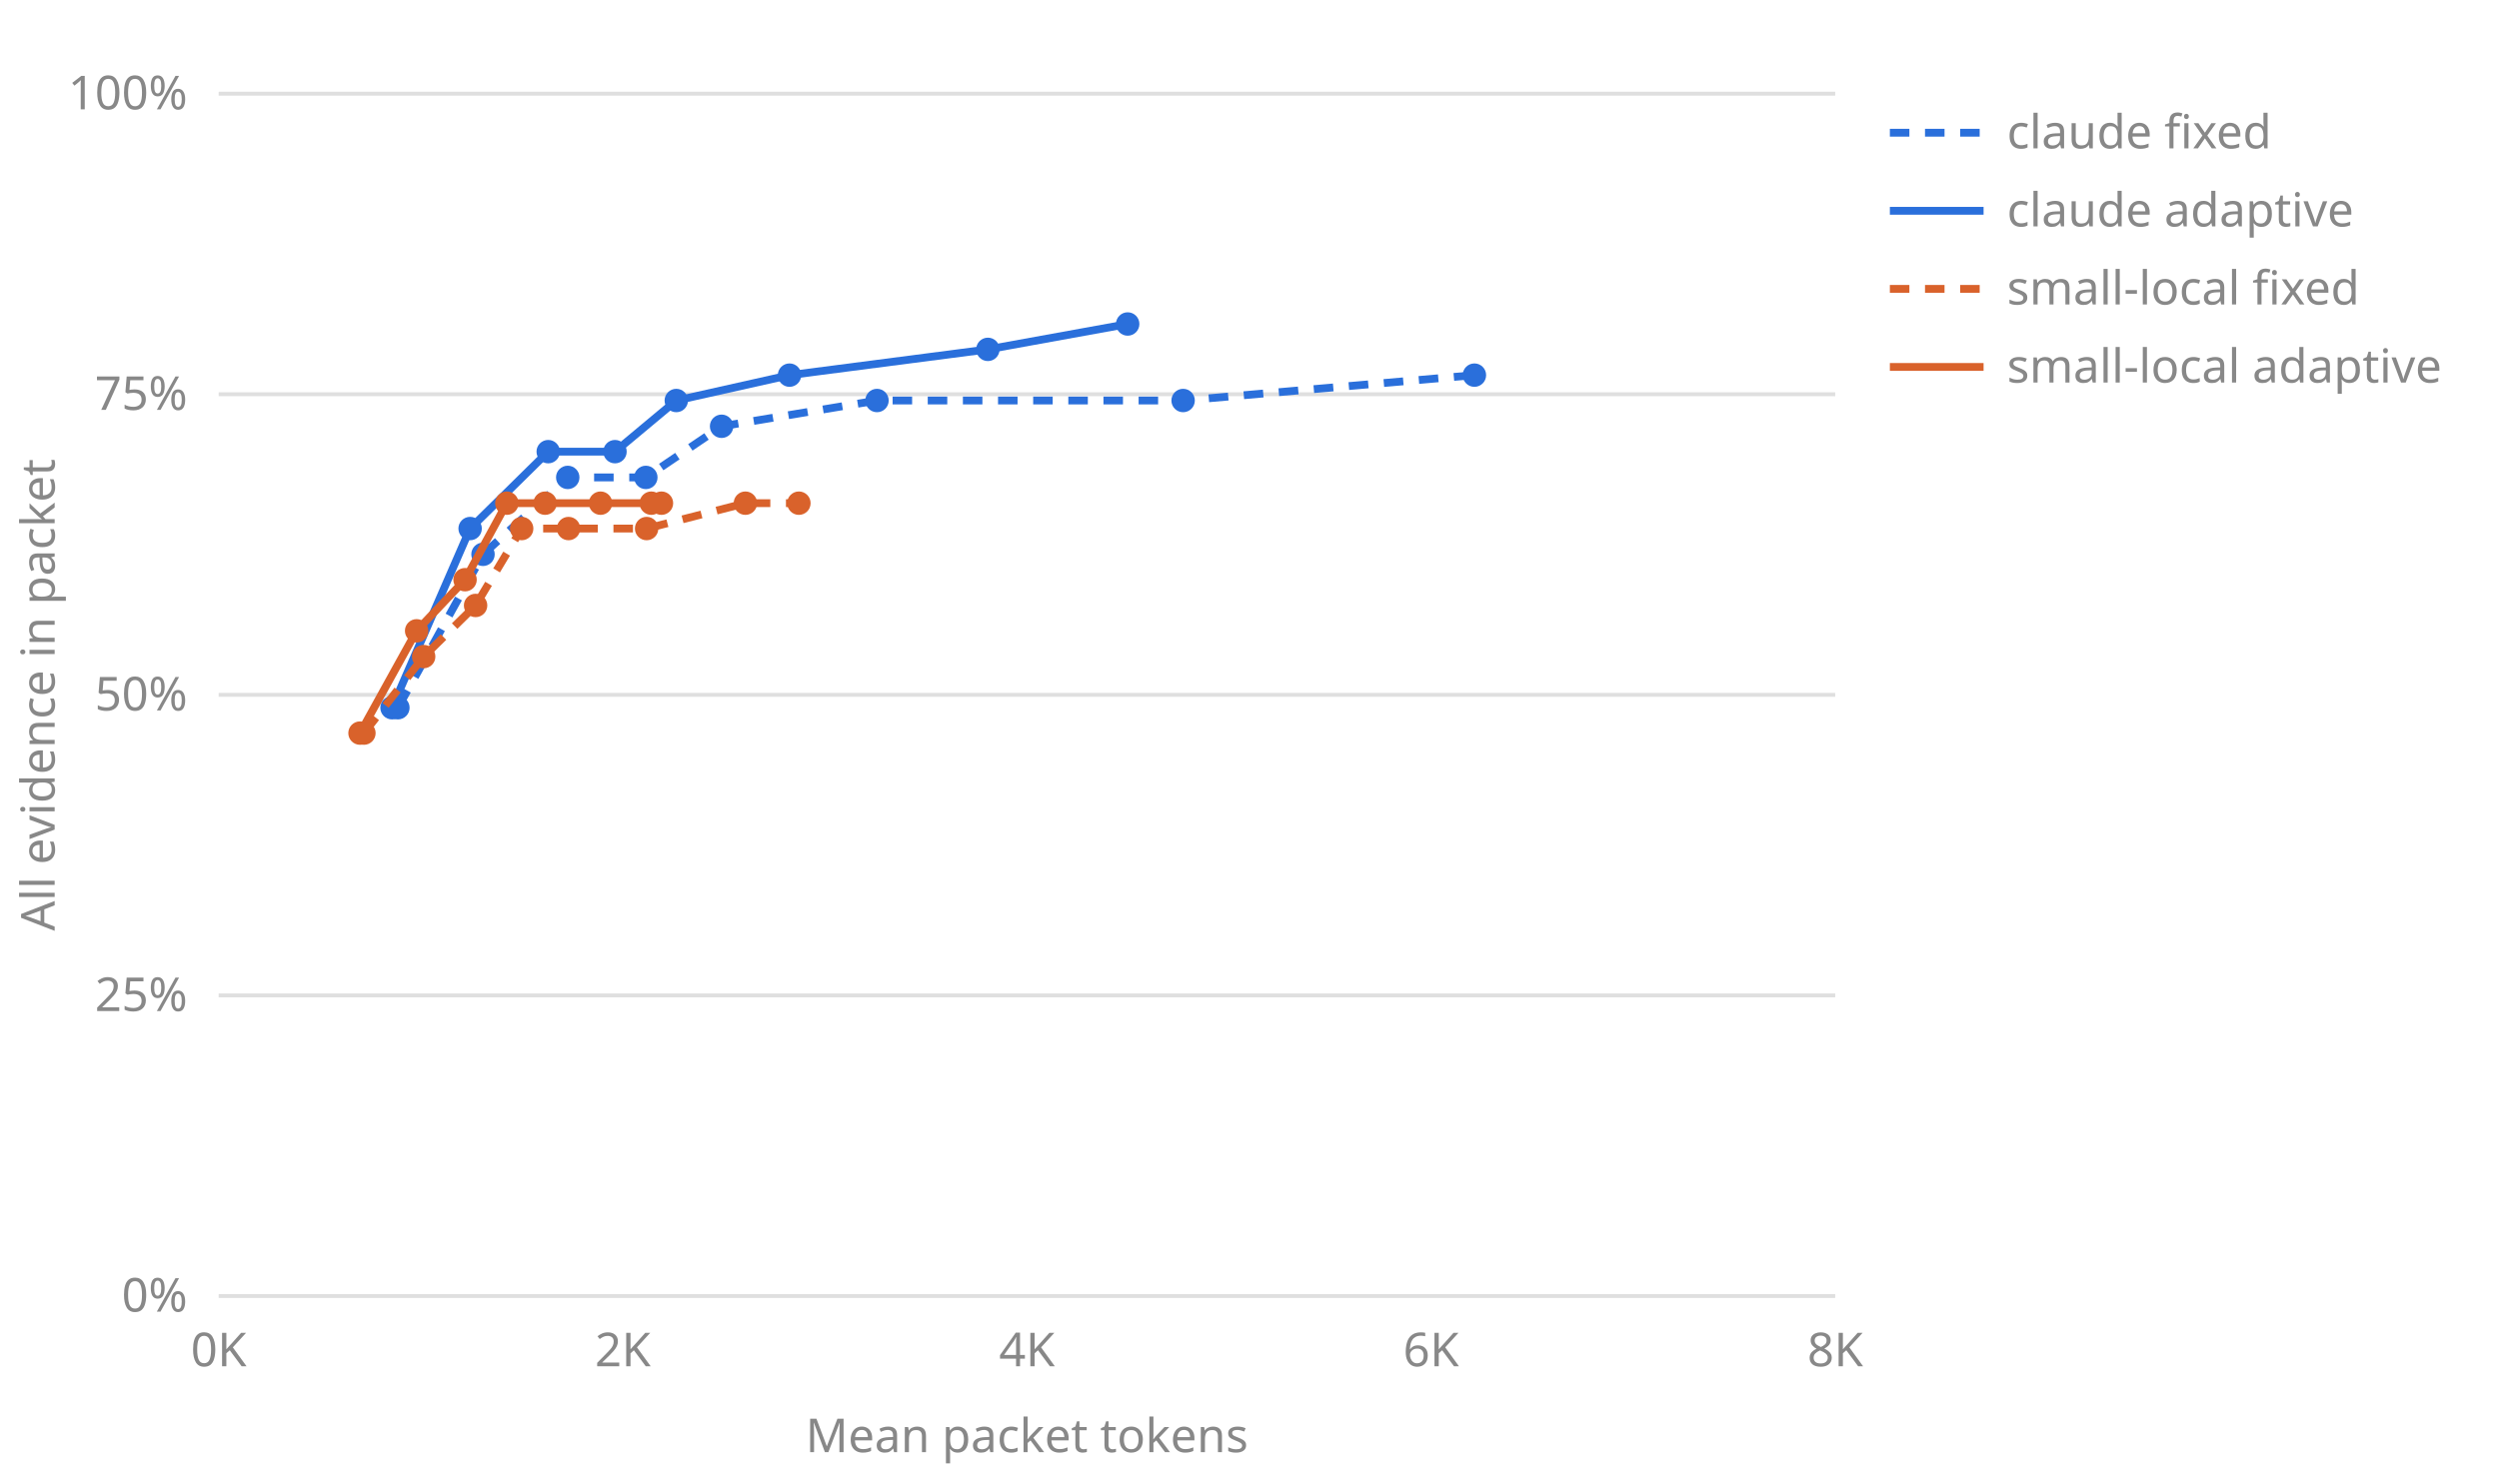
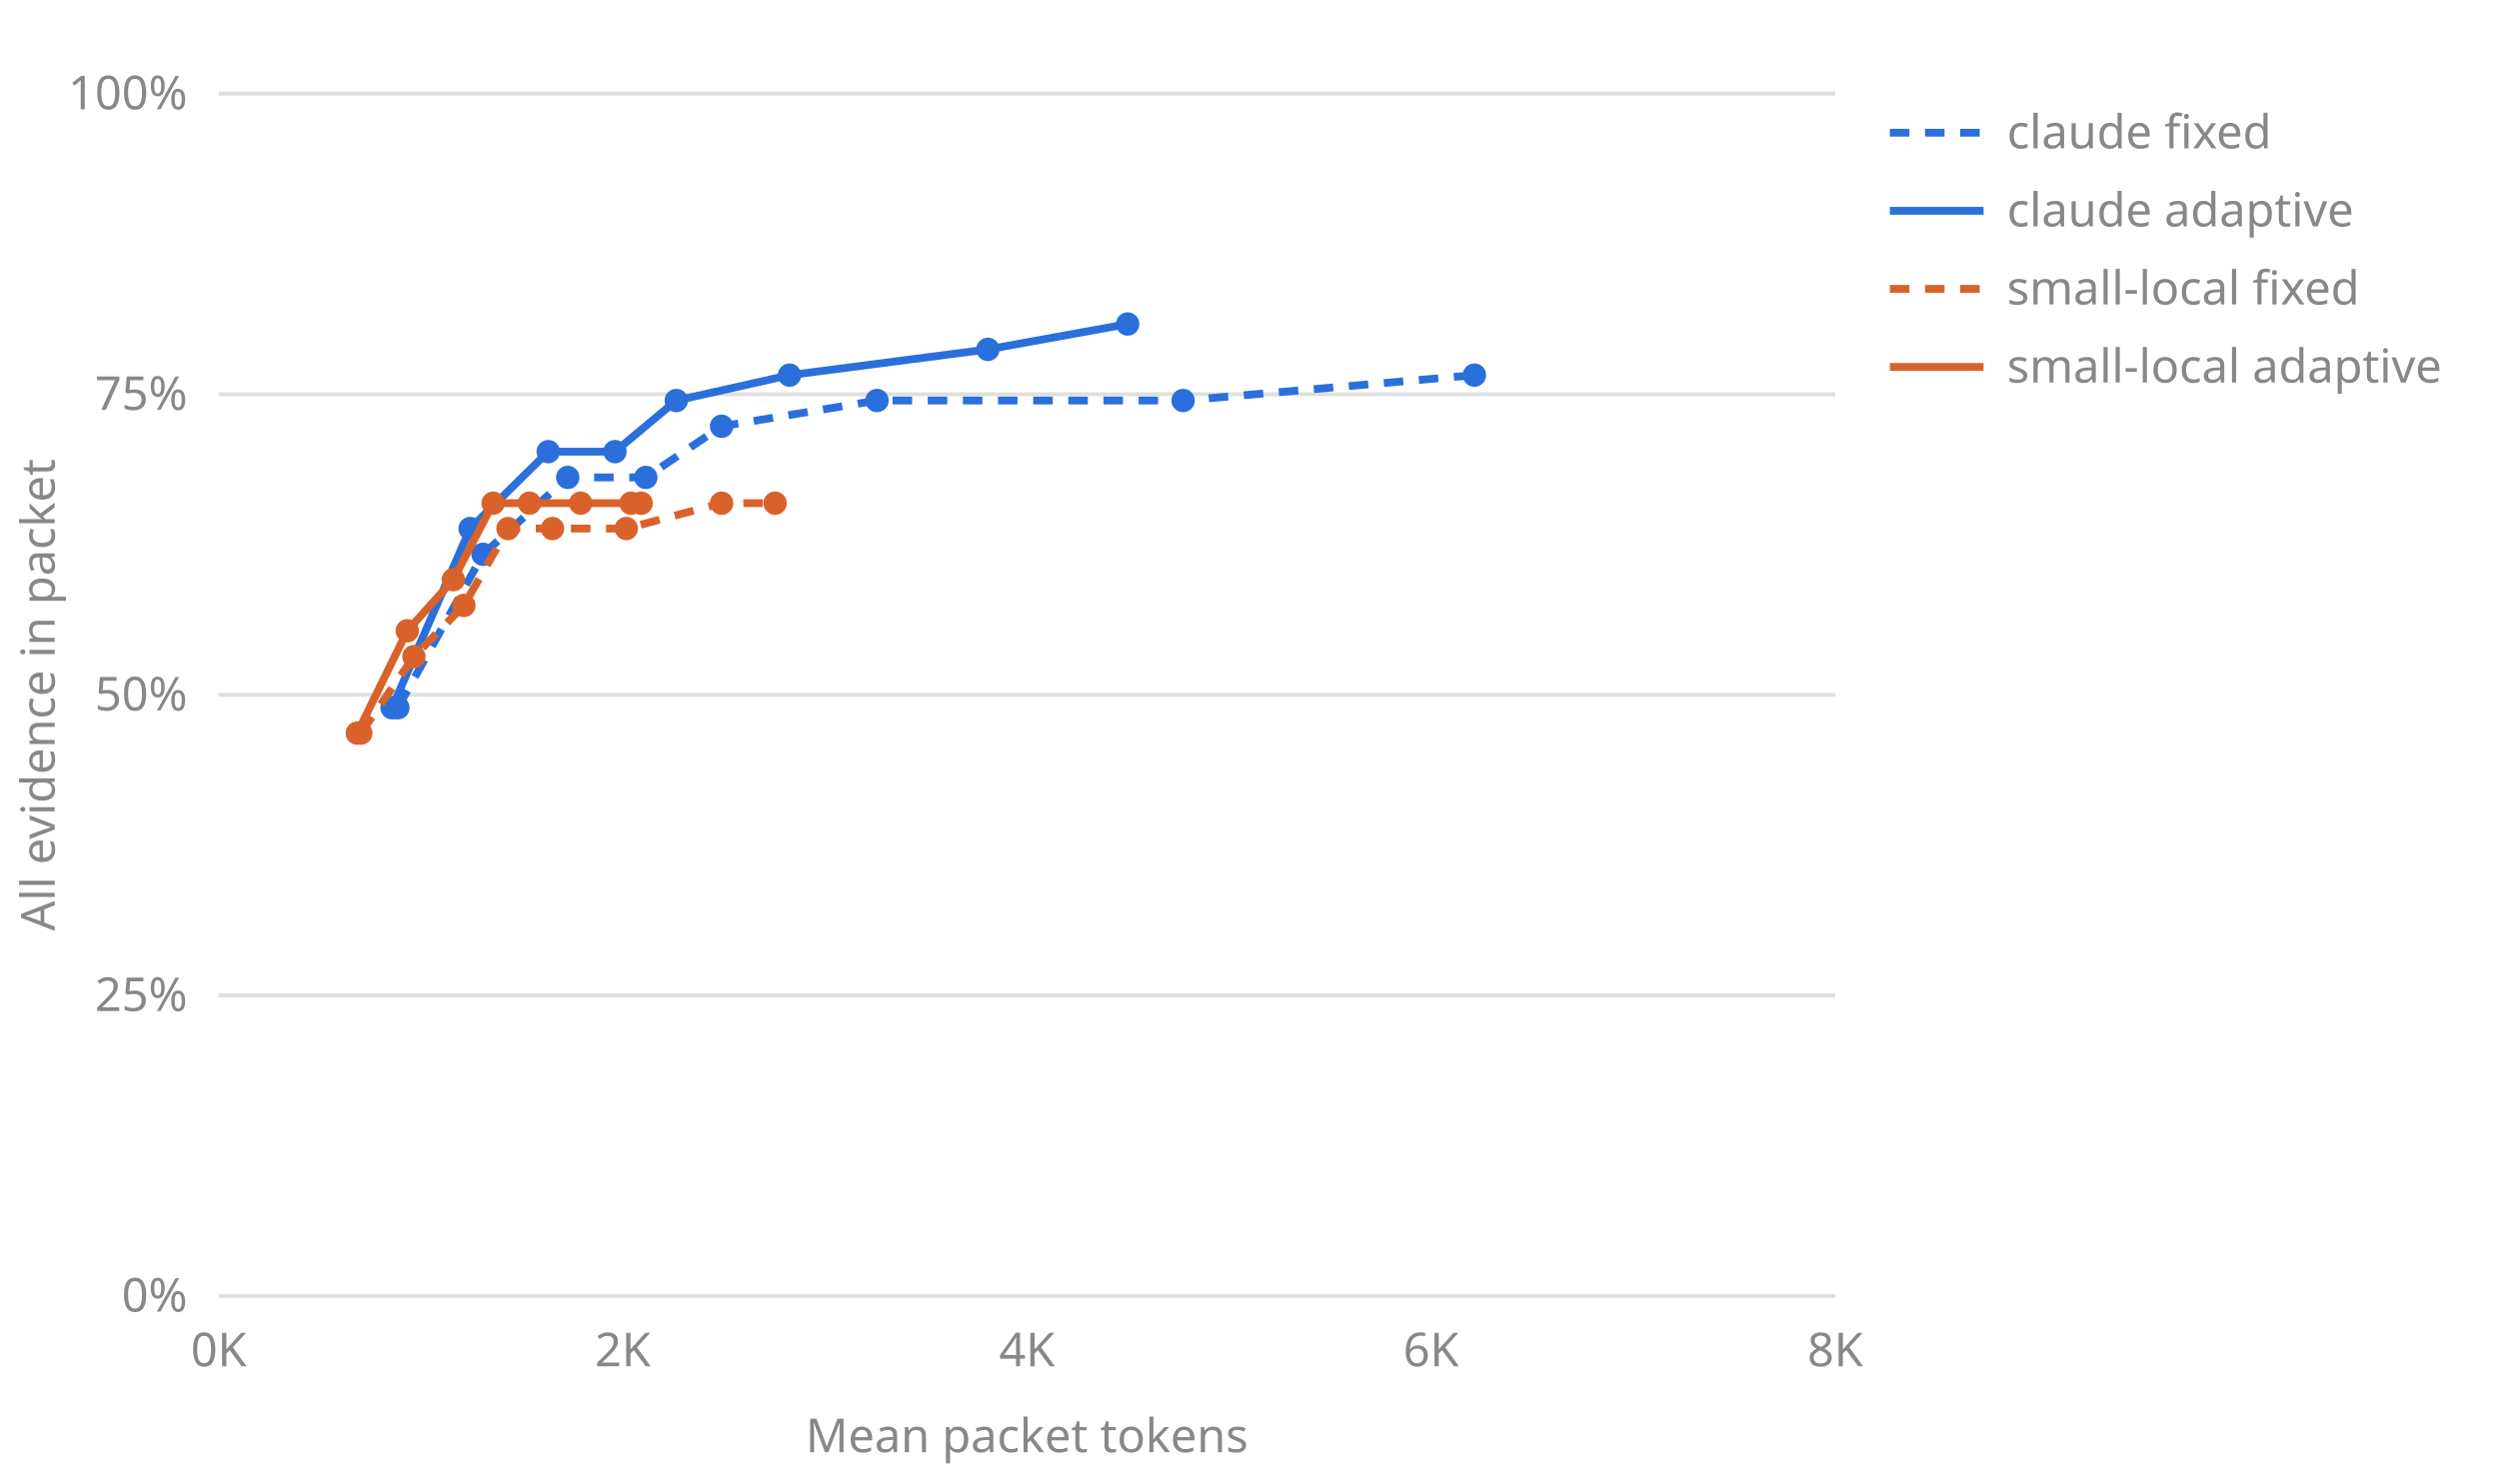
<svg xmlns="http://www.w3.org/2000/svg" viewBox="0 0 640 380" font-family="system-ui, sans-serif" font-size="12" fill="#888">
  <rect width="640" height="380" fill="none" />
  <line x1="56" x2="470" y1="332" y2="332" stroke="#8884" />
  <text x="48" y="336" text-anchor="end">0%</text>
  <line x1="56" x2="470" y1="255" y2="255" stroke="#8884" />
  <text x="48" y="259" text-anchor="end">25%</text>
  <line x1="56" x2="470" y1="178" y2="178" stroke="#8884" />
  <text x="48" y="182" text-anchor="end">50%</text>
  <line x1="56" x2="470" y1="101" y2="101" stroke="#8884" />
  <text x="48" y="105" text-anchor="end">75%</text>
  <line x1="56" x2="470" y1="24" y2="24" stroke="#8884" />
  <text x="48" y="28" text-anchor="end">100%</text>
  <text x="56" y="350" text-anchor="middle">0K</text>
  <text x="159.5" y="350" text-anchor="middle">2K</text>
  <text x="263" y="350" text-anchor="middle">4K</text>
  <text x="366.5" y="350" text-anchor="middle">6K</text>
  <text x="470" y="350" text-anchor="middle">8K</text>
  <text x="263" y="372" text-anchor="middle">Mean packet tokens</text>
  <text x="14" y="178" text-anchor="middle" transform="rotate(-90 14 178)">All evidence in packet</text>
  <path d="M101.9,181.3 L123.7,142.0 L145.4,122.3 L165.4,122.3 L184.8,109.2 L224.6,102.6 L303.0,102.6 L377.6,96.1" fill="none" stroke="#2a6fdb" stroke-width="2" stroke-dasharray="5 4" />
  <circle cx="101.9" cy="181.3" r="3" fill="#2a6fdb" />
  <circle cx="123.7" cy="142.0" r="3" fill="#2a6fdb" />
  <circle cx="145.4" cy="122.3" r="3" fill="#2a6fdb" />
  <circle cx="165.4" cy="122.3" r="3" fill="#2a6fdb" />
  <circle cx="184.8" cy="109.2" r="3" fill="#2a6fdb" />
  <circle cx="224.6" cy="102.6" r="3" fill="#2a6fdb" />
  <circle cx="303.0" cy="102.6" r="3" fill="#2a6fdb" />
  <circle cx="377.6" cy="96.1" r="3" fill="#2a6fdb" />
  <line x1="484" x2="508" y1="34" y2="34" stroke="#2a6fdb" stroke-width="2" stroke-dasharray="5 4" />
  <text x="514" y="38">claude fixed</text>
  <path d="M100.4,181.3 L120.4,135.4 L140.4,115.7 L157.5,115.7 L173.2,102.6 L202.2,96.1 L253.0,89.5 L288.8,83.0" fill="none" stroke="#2a6fdb" stroke-width="2" />
  <circle cx="100.4" cy="181.3" r="3" fill="#2a6fdb" />
  <circle cx="120.4" cy="135.4" r="3" fill="#2a6fdb" />
  <circle cx="140.4" cy="115.7" r="3" fill="#2a6fdb" />
  <circle cx="157.5" cy="115.7" r="3" fill="#2a6fdb" />
  <circle cx="173.2" cy="102.6" r="3" fill="#2a6fdb" />
  <circle cx="202.2" cy="96.1" r="3" fill="#2a6fdb" />
  <circle cx="253.0" cy="89.5" r="3" fill="#2a6fdb" />
  <circle cx="288.8" cy="83.0" r="3" fill="#2a6fdb" />
  <line x1="484" x2="508" y1="54" y2="54" stroke="#2a6fdb" stroke-width="2" />
  <text x="514" y="58">claude adaptive</text>
-   <path d="M93.2,187.8 L108.5,168.2 L121.8,155.1 L133.6,135.4 L145.6,135.4 L165.6,135.4 L190.9,128.9 L204.6,128.9" fill="none" stroke="#d9622b" stroke-width="2" stroke-dasharray="5 4" />
-   <circle cx="93.2" cy="187.8" r="3" fill="#d9622b" />
-   <circle cx="108.5" cy="168.2" r="3" fill="#d9622b" />
-   <circle cx="121.8" cy="155.1" r="3" fill="#d9622b" />
-   <circle cx="133.6" cy="135.4" r="3" fill="#d9622b" />
-   <circle cx="145.6" cy="135.4" r="3" fill="#d9622b" />
-   <circle cx="165.6" cy="135.4" r="3" fill="#d9622b" />
-   <circle cx="190.9" cy="128.9" r="3" fill="#d9622b" />
-   <circle cx="204.6" cy="128.9" r="3" fill="#d9622b" />
+   <path d="M92.4,187.8 L106.0,168.2 L118.8,155.1 L130.1,135.4 L141.5,135.4 L160.4,135.4 L184.8,128.9 L198.5,128.9" fill="none" stroke="#d9622b" stroke-width="2" stroke-dasharray="5 4" />
+   <circle cx="92.4" cy="187.8" r="3" fill="#d9622b" />
+   <circle cx="106.0" cy="168.2" r="3" fill="#d9622b" />
+   <circle cx="118.8" cy="155.1" r="3" fill="#d9622b" />
+   <circle cx="130.1" cy="135.4" r="3" fill="#d9622b" />
+   <circle cx="141.5" cy="135.4" r="3" fill="#d9622b" />
+   <circle cx="160.4" cy="135.4" r="3" fill="#d9622b" />
+   <circle cx="184.8" cy="128.9" r="3" fill="#d9622b" />
+   <circle cx="198.5" cy="128.9" r="3" fill="#d9622b" />
  <line x1="484" x2="508" y1="74" y2="74" stroke="#d9622b" stroke-width="2" stroke-dasharray="5 4" />
  <text x="514" y="78">small-local fixed</text>
-   <path d="M92.2,187.8 L106.7,161.6 L119.1,148.5 L129.8,128.9 L139.6,128.9 L153.8,128.9 L166.8,128.9 L169.4,128.9" fill="none" stroke="#d9622b" stroke-width="2" />
-   <circle cx="92.2" cy="187.8" r="3" fill="#d9622b" />
-   <circle cx="106.7" cy="161.6" r="3" fill="#d9622b" />
-   <circle cx="119.1" cy="148.5" r="3" fill="#d9622b" />
-   <circle cx="129.8" cy="128.9" r="3" fill="#d9622b" />
-   <circle cx="139.6" cy="128.9" r="3" fill="#d9622b" />
-   <circle cx="153.8" cy="128.9" r="3" fill="#d9622b" />
-   <circle cx="166.8" cy="128.9" r="3" fill="#d9622b" />
-   <circle cx="169.4" cy="128.9" r="3" fill="#d9622b" />
+   <path d="M91.5,187.8 L104.3,161.6 L116.1,148.5 L126.3,128.9 L135.6,128.9 L148.7,128.9 L161.6,128.9 L164.2,128.9" fill="none" stroke="#d9622b" stroke-width="2" />
+   <circle cx="91.5" cy="187.8" r="3" fill="#d9622b" />
+   <circle cx="104.3" cy="161.6" r="3" fill="#d9622b" />
+   <circle cx="116.1" cy="148.5" r="3" fill="#d9622b" />
+   <circle cx="126.3" cy="128.9" r="3" fill="#d9622b" />
+   <circle cx="135.6" cy="128.9" r="3" fill="#d9622b" />
+   <circle cx="148.7" cy="128.9" r="3" fill="#d9622b" />
+   <circle cx="161.6" cy="128.9" r="3" fill="#d9622b" />
+   <circle cx="164.2" cy="128.9" r="3" fill="#d9622b" />
  <line x1="484" x2="508" y1="94" y2="94" stroke="#d9622b" stroke-width="2" />
  <text x="514" y="98">small-local adaptive</text>
</svg>
